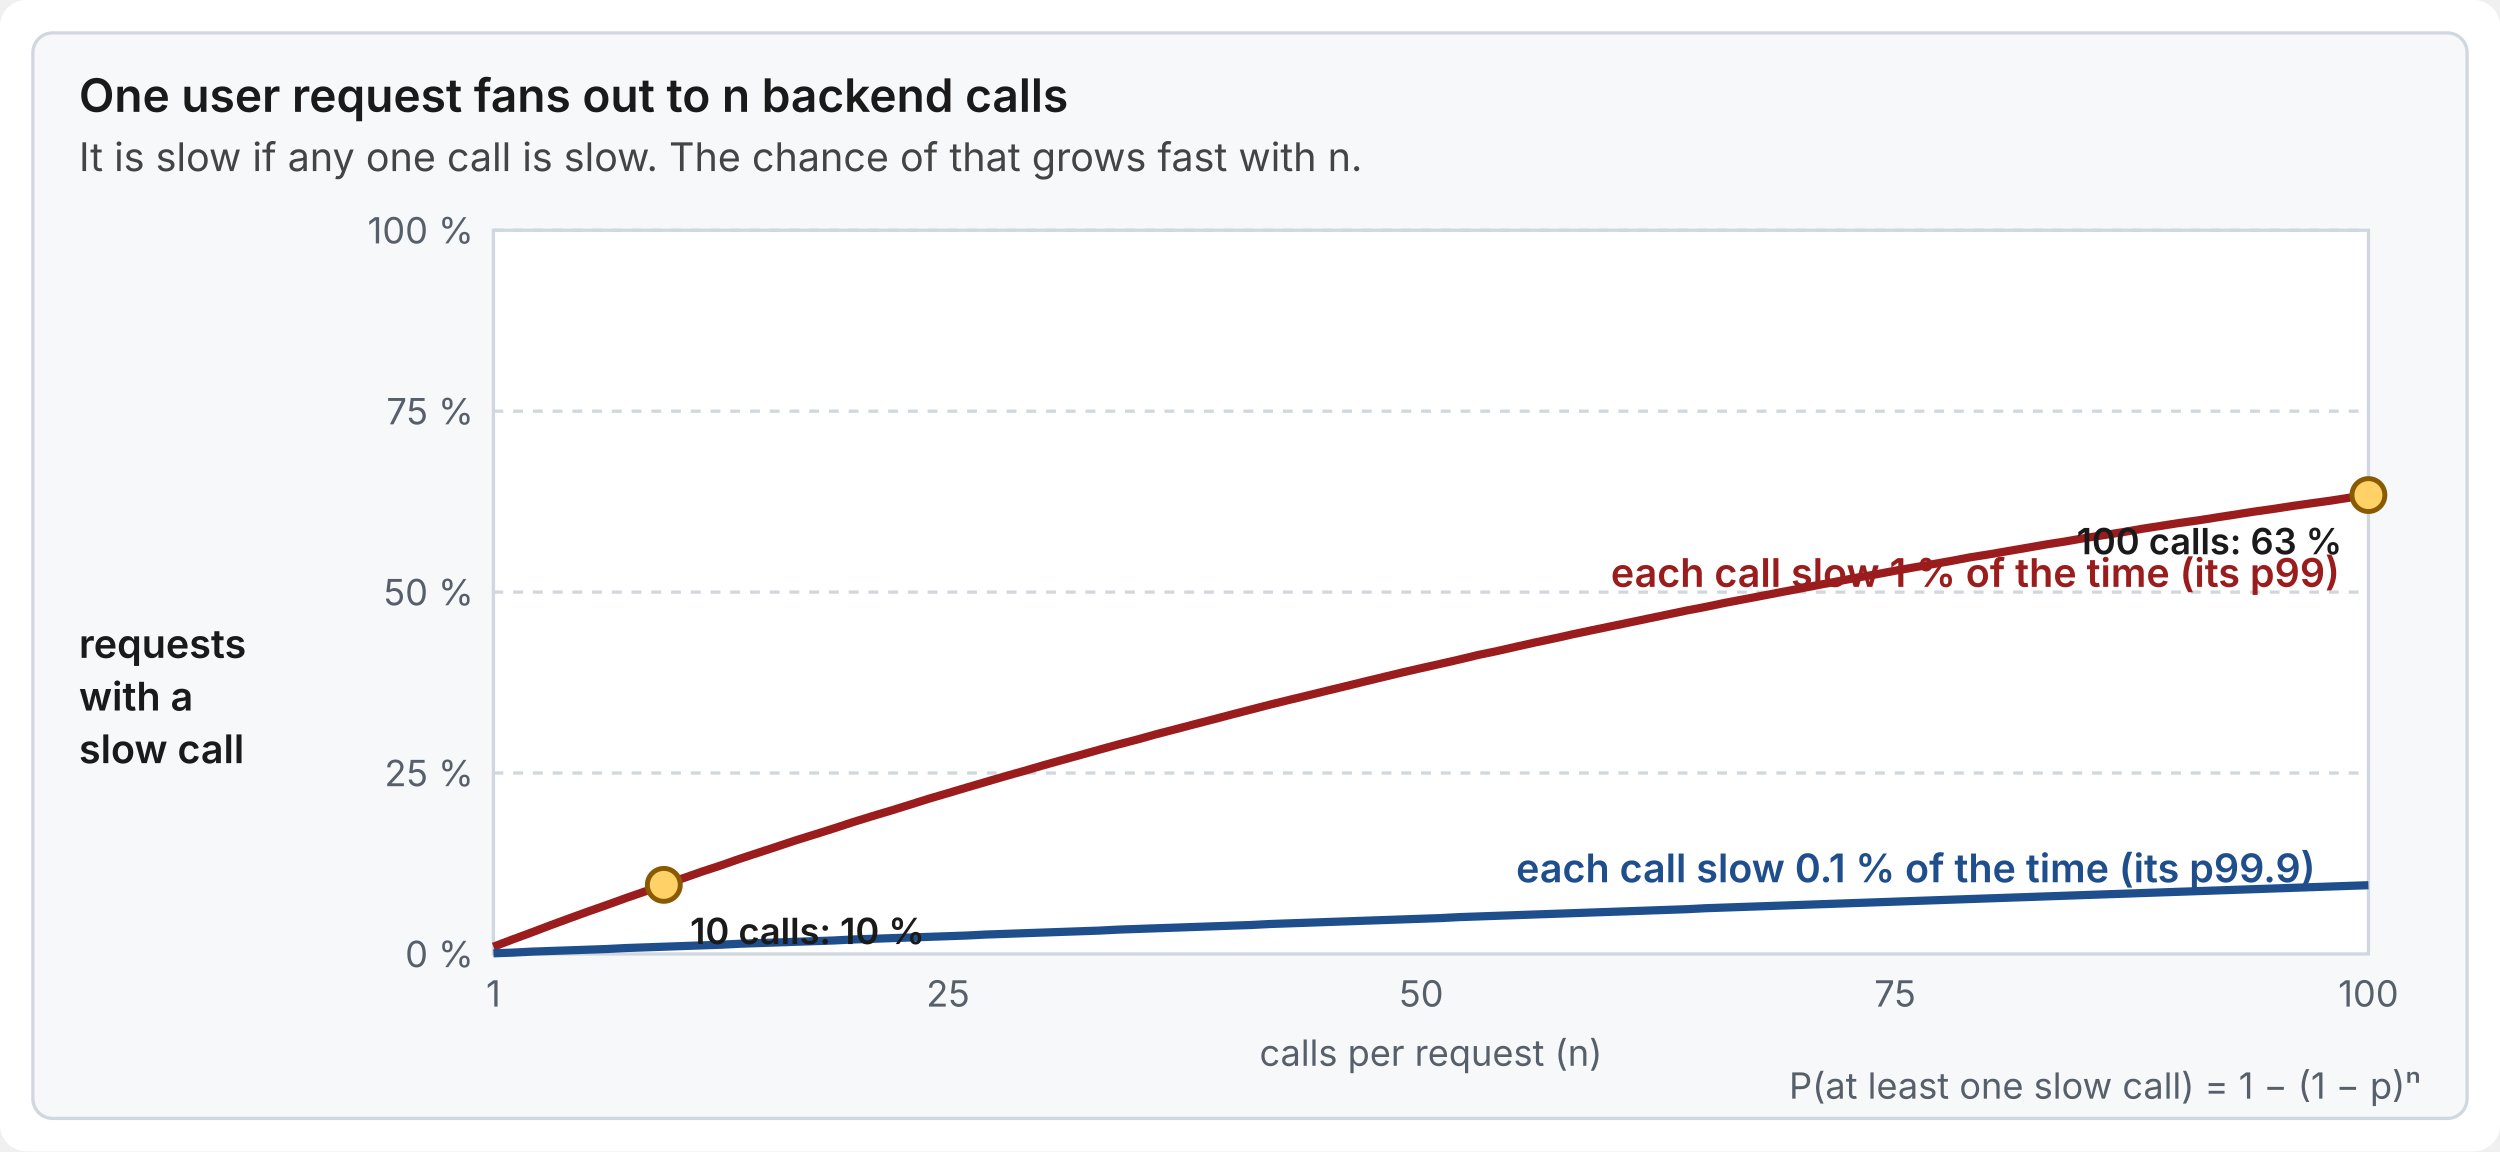
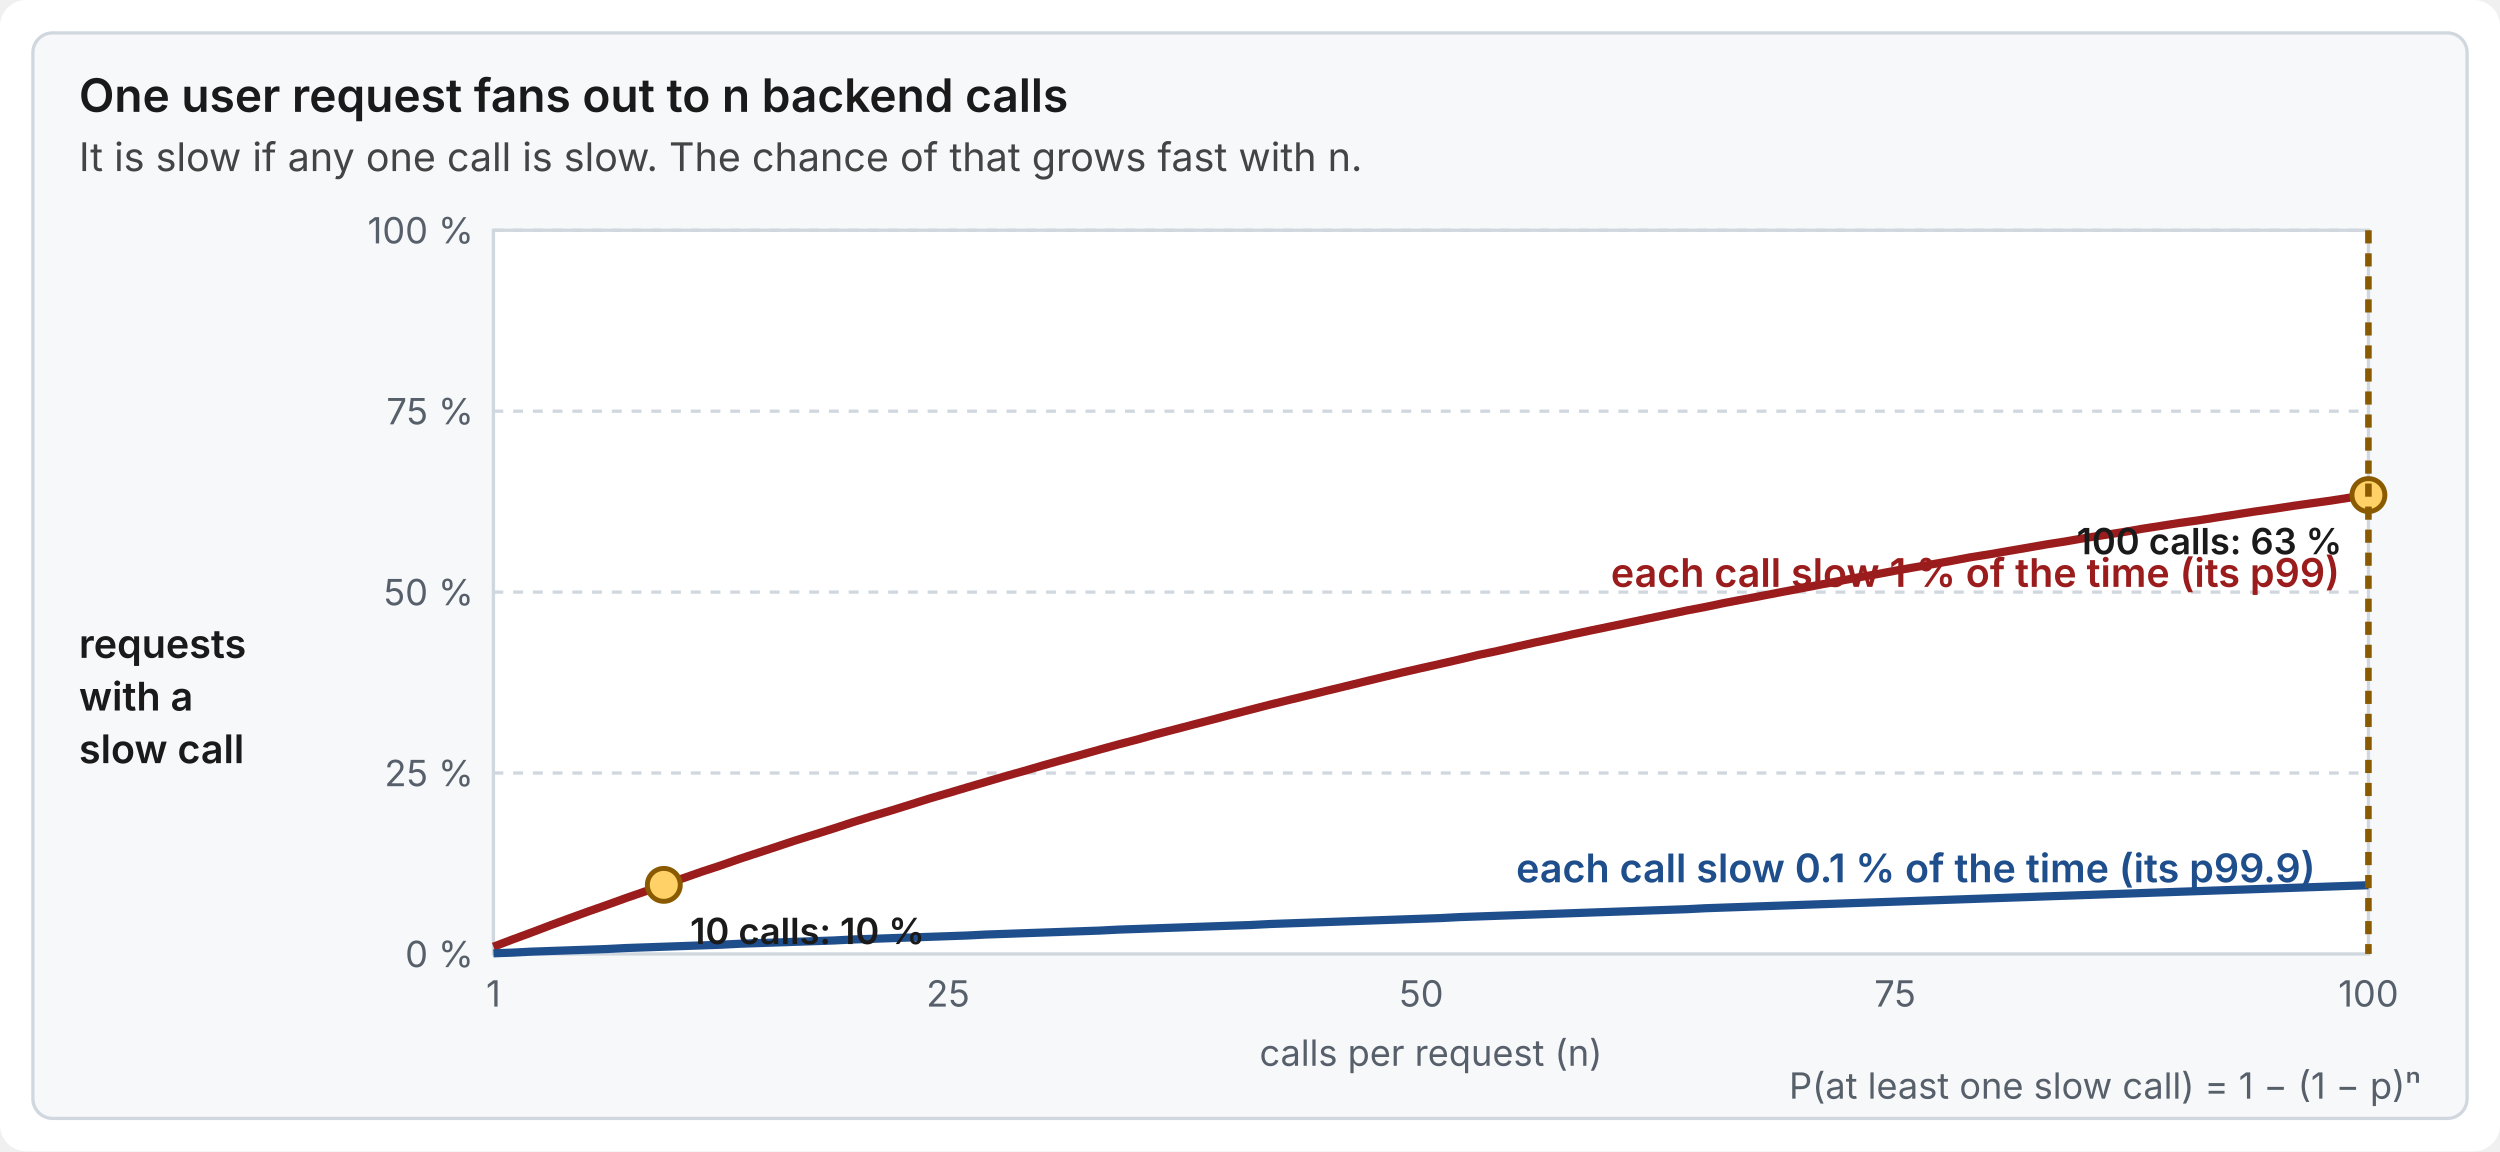
<svg xmlns="http://www.w3.org/2000/svg" viewBox="0 0 760 350" width="760" height="350" role="img" aria-labelledby="t d">
  <style>
  .bg { fill: #ffffff; }
  .lane { fill: #f6f8fa; stroke: #d0d7de; }
  .box { fill: #cfe3ff; stroke: #1f4e8c; stroke-width: 1.5; }
  .app { fill: #c8f0d0; stroke: #1d6b33; stroke-width: 1.5; }
  .wait { fill: #ffc9c9; stroke: #9b1c1c; stroke-width: 1.5; }
  .mut { fill: #eeeeee; stroke: #777777; stroke-width: 1.5; }
  .foc { fill: #ffd166; stroke: #8a5a00; stroke-width: 2; }
  .cap { font: 600 14px system-ui, -apple-system, "Segoe UI", sans-serif; fill: #1a1a1a; }
  .sub { font: 12px system-ui, -apple-system, "Segoe UI", sans-serif; fill: #444444; }
  .lbl { font: 600 12px system-ui, -apple-system, "Segoe UI", sans-serif; fill: #1a1a1a; }
  .mid { font: 600 12px system-ui, -apple-system, "Segoe UI", sans-serif; fill: #1a1a1a; text-anchor: middle; }
  .axis { font: 11px system-ui, -apple-system, "Segoe UI", sans-serif; fill: #57606a; }
  .note { font: 11px system-ui, -apple-system, "Segoe UI", sans-serif; fill: #57606a; text-anchor: end; }
  .head { stroke: #8a5a00; stroke-width: 2; stroke-dasharray: 4 3; }
  .plot { fill: #ffffff; stroke: #d0d7de; }
  .grid { stroke: #d0d7de; stroke-dasharray: 3 3; }
  .c99 { fill: none; stroke: #9b1c1c; stroke-width: 2.5; }
  .c999 { fill: none; stroke: #1f4e8c; stroke-width: 2.5; }
  .ax { font: 11px system-ui, -apple-system, "Segoe UI", sans-serif; fill: #57606a; text-anchor: middle; }
  .axr { font: 11px system-ui, -apple-system, "Segoe UI", sans-serif; fill: #57606a; text-anchor: end; }
  .l99 { font: 600 12px system-ui, -apple-system, "Segoe UI", sans-serif; fill: #9b1c1c; }
  .l999 { font: 600 12px system-ui, -apple-system, "Segoe UI", sans-serif; fill: #1f4e8c; }
  .pt { fill: #ffd166; stroke: #8a5a00; stroke-width: 1.5; }
  .mk { font: 600 11px system-ui, -apple-system, "Segoe UI", sans-serif; fill: #1a1a1a; }
+   .hd1 { stroke: #8a5a00; stroke-width: 2; stroke-dasharray: 4 3; transform: translateX(570px); animation: hd1 8s linear infinite; }
+   @keyframes hd1 { 0%, 4% { transform: translateX(0); } 90%, 100% { transform: translateX(570px); } }
+   .pl2 { animation: pl2 8s linear infinite; }
+   @keyframes pl2 { 0%, 11.72% { fill: #ffd166; } 13.82% { fill: #ff3b3b; } 23.82%, 100% { fill: #ffd166; } }
+   .pl3 { animation: pl3 8s linear infinite; }
+   @keyframes pl3 { 0%, 88.9% { fill: #ffd166; } 91% { fill: #ff3b3b; } 97%, 100% { fill: #ffd166; } }
  @media (prefers-color-scheme: dark) {
    svg &gt; * { filter: invert(0.88) hue-rotate(180deg); }
+   }
+   @media (prefers-reduced-motion: reduce) {
+     .hd1, .pl2, .pl3 { animation: none; }
+     .hd1 { display: none; }
  }
</style>
  <rect class="bg" x="0" y="0" width="760" height="350" rx="8" />
  <rect class="lane" x="10" y="10" width="740" height="330" rx="6" />
  <text class="cap" x="24" y="34">One user request fans out to n backend calls</text>
  <text class="sub" x="24" y="52">It is slow if any one call is slow. The chance of that grows fast with n.</text>
  <rect class="plot" x="150" y="70" width="570" height="220" />
  <line class="grid" x1="150" y1="235.0" x2="720" y2="235.0" />
  <text class="axr" x="144" y="239.0">25 %</text>
  <line class="grid" x1="150" y1="180.0" x2="720" y2="180.0" />
  <text class="axr" x="144" y="184.0">50 %</text>
  <line class="grid" x1="150" y1="125.0" x2="720" y2="125.0" />
  <text class="axr" x="144" y="129.0">75 %</text>
  <line class="grid" x1="150" y1="70.0" x2="720" y2="70.0" />
  <text class="axr" x="144" y="74.0">100 %</text>
  <text class="axr" x="144" y="294.0">0 %</text>
  <text class="ax" x="150.0" y="306">1</text>
  <text class="ax" x="288.2" y="306">25</text>
  <text class="ax" x="432.1" y="306">50</text>
  <text class="ax" x="576.1" y="306">75</text>
  <text class="ax" x="720.0" y="306">100</text>
  <text class="ax" x="435.0" y="324">calls per request (n)</text>
  <path class="c99" d="M150.0,287.8 L155.8,285.6 L161.5,283.5 L167.3,281.3 L173.0,279.2 L178.8,277.1 L184.5,275.1 L190.3,273.0 L196.1,271.0 L201.8,269.0 L207.6,267.0 L213.3,265.0 L219.1,263.1 L224.8,261.1 L230.6,259.2 L236.4,257.3 L242.1,255.4 L247.9,253.6 L253.6,251.8 L259.4,249.9 L265.2,248.1 L270.9,246.4 L276.7,244.6 L282.4,242.8 L288.2,241.1 L293.9,239.4 L299.7,237.7 L305.5,236.0 L311.2,234.4 L317.0,232.7 L322.7,231.1 L328.5,229.5 L334.2,227.9 L340.0,226.3 L345.8,224.8 L351.5,223.2 L357.3,221.7 L363.0,220.2 L368.8,218.7 L374.5,217.2 L380.3,215.7 L386.1,214.2 L391.8,212.8 L397.6,211.4 L403.3,210.0 L409.1,208.6 L414.8,207.2 L420.6,205.8 L426.4,204.4 L432.1,203.1 L437.9,201.8 L443.6,200.5 L449.4,199.1 L455.2,197.9 L460.9,196.6 L466.7,195.3 L472.4,194.1 L478.2,192.8 L483.9,191.6 L489.7,190.4 L495.5,189.2 L501.2,188.0 L507.0,186.8 L512.7,185.6 L518.5,184.5 L524.2,183.3 L530.0,182.2 L535.8,181.1 L541.5,180.0 L547.3,178.9 L553.0,177.8 L558.8,176.7 L564.5,175.6 L570.3,174.6 L576.1,173.5 L581.8,172.5 L587.6,171.5 L593.3,170.5 L599.1,169.4 L604.8,168.5 L610.6,167.5 L616.4,166.5 L622.1,165.5 L627.9,164.6 L633.6,163.6 L639.4,162.7 L645.2,161.8 L650.9,160.8 L656.7,159.9 L662.4,159.0 L668.2,158.2 L673.9,157.3 L679.7,156.4 L685.5,155.5 L691.2,154.7 L697.0,153.8 L702.7,153.0 L708.5,152.2 L714.2,151.3 L720.0,150.5" />
  <path class="c999" d="M150.0,289.8 L155.8,289.6 L161.5,289.3 L167.3,289.1 L173.0,288.9 L178.8,288.7 L184.5,288.5 L190.3,288.2 L196.1,288.0 L201.8,287.8 L207.6,287.6 L213.3,287.4 L219.1,287.2 L224.8,286.9 L230.6,286.7 L236.4,286.5 L242.1,286.3 L247.9,286.1 L253.6,285.9 L259.4,285.6 L265.2,285.4 L270.9,285.2 L276.7,285.0 L282.4,284.8 L288.2,284.6 L293.9,284.4 L299.7,284.1 L305.5,283.9 L311.2,283.7 L317.0,283.5 L322.7,283.3 L328.5,283.1 L334.2,282.9 L340.0,282.6 L345.8,282.4 L351.5,282.2 L357.3,282.0 L363.0,281.8 L368.8,281.6 L374.5,281.4 L380.3,281.2 L386.1,280.9 L391.8,280.7 L397.6,280.5 L403.3,280.3 L409.1,280.1 L414.8,279.9 L420.6,279.7 L426.4,279.5 L432.1,279.3 L437.9,279.1 L443.6,278.8 L449.4,278.6 L455.2,278.4 L460.9,278.2 L466.7,278.0 L472.4,277.8 L478.2,277.6 L483.9,277.4 L489.7,277.2 L495.5,277.0 L501.2,276.8 L507.0,276.6 L512.7,276.4 L518.5,276.1 L524.2,275.9 L530.0,275.7 L535.8,275.5 L541.5,275.3 L547.3,275.1 L553.0,274.9 L558.8,274.7 L564.5,274.5 L570.3,274.3 L576.1,274.1 L581.8,273.9 L587.6,273.7 L593.3,273.5 L599.1,273.3 L604.8,273.1 L610.6,272.9 L616.4,272.7 L622.1,272.5 L627.9,272.3 L633.6,272.1 L639.4,271.9 L645.2,271.7 L650.9,271.5 L656.7,271.3 L662.4,271.1 L668.2,270.9 L673.9,270.7 L679.7,270.5 L685.5,270.3 L691.2,270.1 L697.0,269.9 L702.7,269.7 L708.5,269.5 L714.2,269.3 L720.0,269.1" />
  <text class="l99" x="489.7" y="178.4">each call slow 1 % of the time (its p99)</text>
  <text class="l999" x="460.9" y="268.2">each call slow 0.1 % of the time (its p99.9)</text>
-   <circle class="pt" cx="201.8" cy="269.0" r="5" />
+   <circle class="pt pl2" cx="201.8" cy="269.0" r="5" />
  <text class="mk" x="209.8" y="287.0" text-anchor="start">10 calls: 10 %</text>
-   <circle class="pt" cx="720.0" cy="150.5" r="5" />
+   <circle class="pt pl3" cx="720.0" cy="150.5" r="5" />
  <text class="mk" x="712.0" y="168.5" text-anchor="end">100 calls: 63 %</text>
  <text class="lbl" x="24" y="200">requests</text>
  <text class="lbl" x="24" y="216">with a</text>
  <text class="lbl" x="24" y="232">slow call</text>
  <text class="note" x="736" y="334">P(at least one slow call) = 1 − (1 − p)ⁿ</text>
+   <line class="hd1" x1="150" y1="70" x2="150" y2="290" />
</svg>
